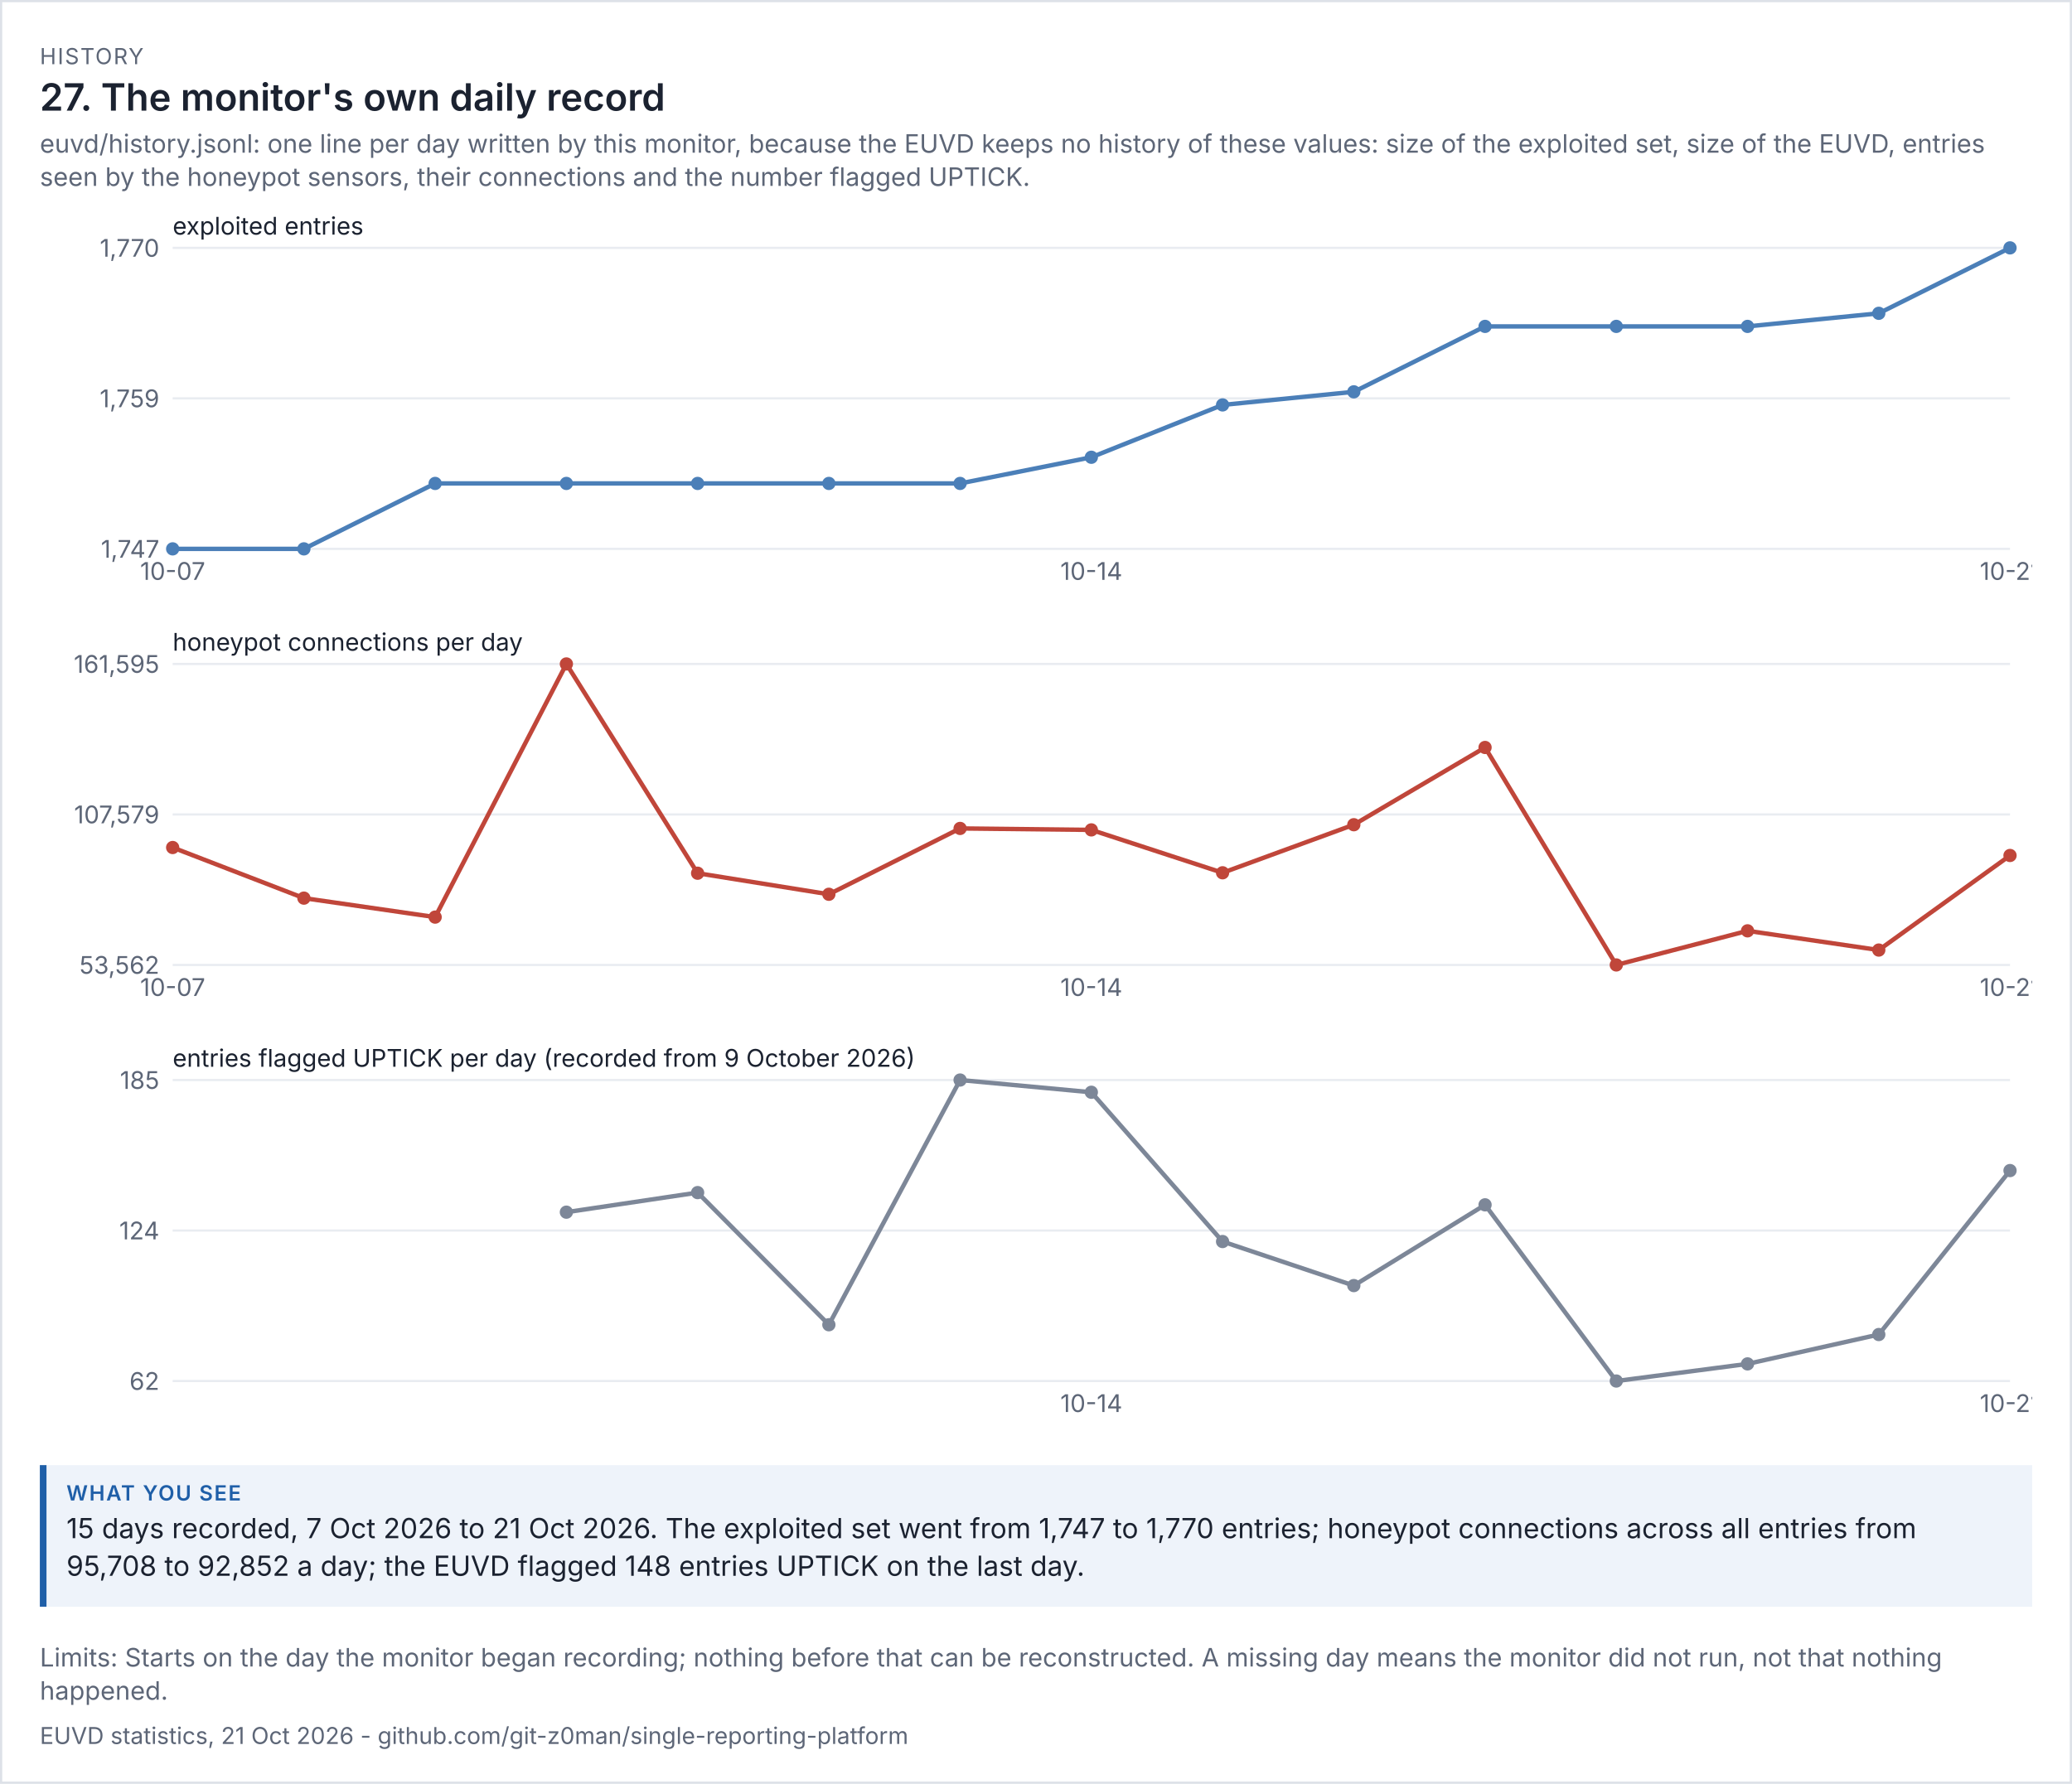
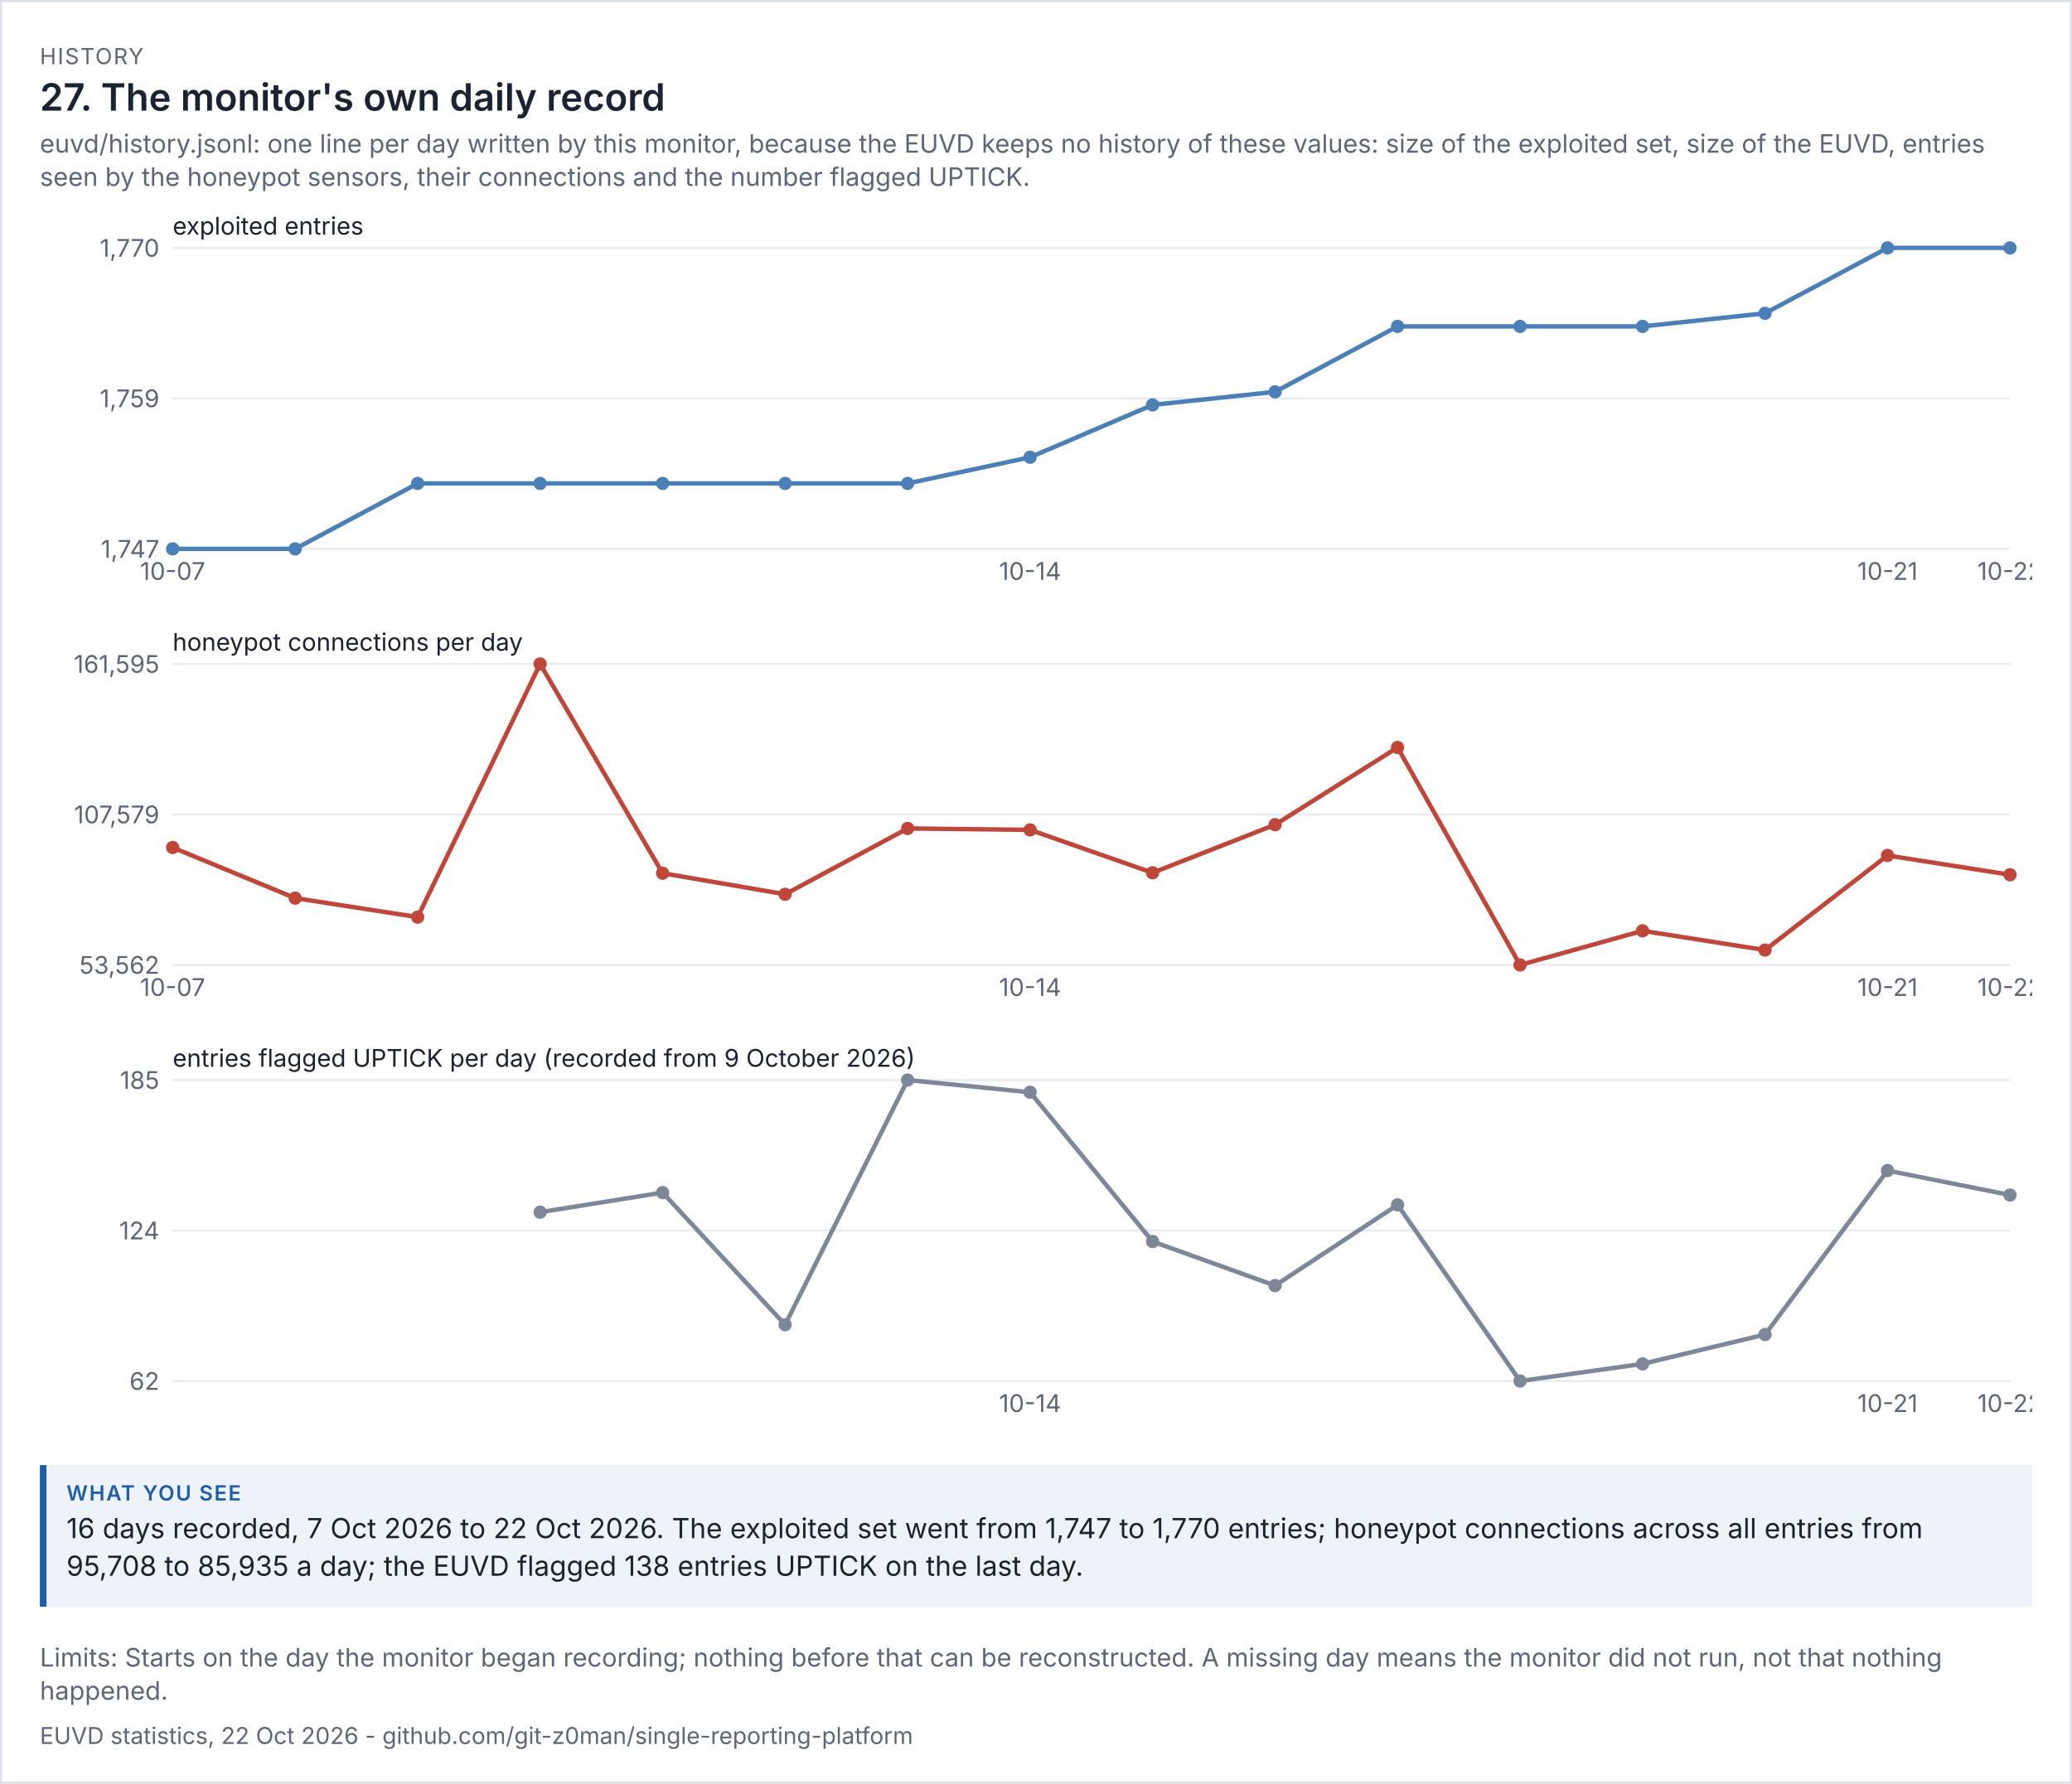
<svg xmlns="http://www.w3.org/2000/svg" viewBox="0 0 936 806" width="936" height="806" font-family="system-ui,-apple-system,'Segoe UI',sans-serif">
  <rect width="100%" height="100%" fill="#ffffff" />
  <rect x="0.5" y="0.5" width="935" height="805" fill="none" stroke="#dde1e8" />
  <text x="18" y="29" font-size="10" letter-spacing="0.6" fill="#5d6677">HISTORY</text>
  <text x="18" y="50" font-size="17" fill="#1b2230" font-weight="600">27. The monitor's own daily record</text>
  <text x="18" y="69" font-size="11.5" fill="#5d6677">euvd/history.jsonl: one line per day written by this monitor, because the EUVD keeps no history of these values: size of the exploited set, size of the EUVD, entries</text>
  <text x="18" y="84" font-size="11.5" fill="#5d6677">seen by the honeypot sensors, their connections and the number flagged UPTICK.</text>
  <g transform="translate(18,94) scale(1)" font-size="11">
    <svg viewBox="0 0 900 180" role="img" width="900" height="180">
      <g>
        <line x1="60" x2="890" y1="154" y2="154" stroke="rgb(233, 236, 241)" />
        <text x="54" y="158" text-anchor="end" fill="rgb(93, 102, 119)">1,747</text>
        <line x1="60" x2="890" y1="86" y2="86" stroke="rgb(233, 236, 241)" />
        <text x="54" y="90" text-anchor="end" fill="rgb(93, 102, 119)">1,759</text>
        <line x1="60" x2="890" y1="18" y2="18" stroke="rgb(233, 236, 241)" />
        <text x="54" y="22" text-anchor="end" fill="rgb(93, 102, 119)">1,770</text>
        <text x="60" y="12" class="t" fill="rgb(27, 34, 48)">exploited entries</text>
-         <polyline points="60,154 119.286,154 178.571,124.435 237.857,124.435 297.143,124.435 356.429,124.435 415.714,124.435 475,112.609 534.286,88.957 593.571,83.043 652.857,53.478 712.143,53.478 771.429,53.478 830.714,47.565 890,18" fill="none" stroke="rgb(75, 127, 184)" stroke-width="2" />
+         <polyline points="60,154 115.333,154 170.667,124.435 226,124.435 281.333,124.435 336.667,124.435 392,124.435 447.333,112.609 502.667,88.957 558,83.043 613.333,53.478 668.667,53.478 724,53.478 779.333,47.565 834.667,18 890,18" fill="none" stroke="rgb(75, 127, 184)" stroke-width="2" />
        <circle cx="60" cy="154" r="3" fill="rgb(75, 127, 184)" />
        <text x="60" y="168" text-anchor="middle" fill="rgb(93, 102, 119)">10-07</text>
-         <circle cx="119.286" cy="154" r="3" fill="rgb(75, 127, 184)" />
-         <circle cx="178.571" cy="124.435" r="3" fill="rgb(75, 127, 184)" />
-         <circle cx="237.857" cy="124.435" r="3" fill="rgb(75, 127, 184)" />
-         <circle cx="297.143" cy="124.435" r="3" fill="rgb(75, 127, 184)" />
-         <circle cx="356.429" cy="124.435" r="3" fill="rgb(75, 127, 184)" />
-         <circle cx="415.714" cy="124.435" r="3" fill="rgb(75, 127, 184)" />
-         <circle cx="475" cy="112.609" r="3" fill="rgb(75, 127, 184)" />
-         <text x="475" y="168" text-anchor="middle" fill="rgb(93, 102, 119)">10-14</text>
-         <circle cx="534.286" cy="88.957" r="3" fill="rgb(75, 127, 184)" />
-         <circle cx="593.571" cy="83.043" r="3" fill="rgb(75, 127, 184)" />
-         <circle cx="652.857" cy="53.478" r="3" fill="rgb(75, 127, 184)" />
-         <circle cx="712.143" cy="53.478" r="3" fill="rgb(75, 127, 184)" />
-         <circle cx="771.429" cy="53.478" r="3" fill="rgb(75, 127, 184)" />
-         <circle cx="830.714" cy="47.565" r="3" fill="rgb(75, 127, 184)" />
+         <circle cx="115.333" cy="154" r="3" fill="rgb(75, 127, 184)" />
+         <circle cx="170.667" cy="124.435" r="3" fill="rgb(75, 127, 184)" />
+         <circle cx="226" cy="124.435" r="3" fill="rgb(75, 127, 184)" />
+         <circle cx="281.333" cy="124.435" r="3" fill="rgb(75, 127, 184)" />
+         <circle cx="336.667" cy="124.435" r="3" fill="rgb(75, 127, 184)" />
+         <circle cx="392" cy="124.435" r="3" fill="rgb(75, 127, 184)" />
+         <circle cx="447.333" cy="112.609" r="3" fill="rgb(75, 127, 184)" />
+         <text x="447.333" y="168" text-anchor="middle" fill="rgb(93, 102, 119)">10-14</text>
+         <circle cx="502.667" cy="88.957" r="3" fill="rgb(75, 127, 184)" />
+         <circle cx="558" cy="83.043" r="3" fill="rgb(75, 127, 184)" />
+         <circle cx="613.333" cy="53.478" r="3" fill="rgb(75, 127, 184)" />
+         <circle cx="668.667" cy="53.478" r="3" fill="rgb(75, 127, 184)" />
+         <circle cx="724" cy="53.478" r="3" fill="rgb(75, 127, 184)" />
+         <circle cx="779.333" cy="47.565" r="3" fill="rgb(75, 127, 184)" />
+         <circle cx="834.667" cy="18" r="3" fill="rgb(75, 127, 184)" />
+         <text x="834.667" y="168" text-anchor="middle" fill="rgb(93, 102, 119)">10-21</text>
        <circle cx="890" cy="18" r="3" fill="rgb(75, 127, 184)" />
-         <text x="890" y="168" text-anchor="middle" fill="rgb(93, 102, 119)">10-21</text>
+         <text x="890" y="168" text-anchor="middle" fill="rgb(93, 102, 119)">10-22</text>
      </g>
    </svg>
  </g>
  <g transform="translate(18,282) scale(1)" font-size="11">
    <svg viewBox="0 0 900 180" role="img" width="900" height="180">
      <g>
        <line x1="60" x2="890" y1="154" y2="154" stroke="rgb(233, 236, 241)" />
        <text x="54" y="158" text-anchor="end" fill="rgb(93, 102, 119)">53,562</text>
        <line x1="60" x2="890" y1="86" y2="86" stroke="rgb(233, 236, 241)" />
        <text x="54" y="90" text-anchor="end" fill="rgb(93, 102, 119)">107,579</text>
        <line x1="60" x2="890" y1="18" y2="18" stroke="rgb(233, 236, 241)" />
        <text x="54" y="22" text-anchor="end" fill="rgb(93, 102, 119)">161,595</text>
        <text x="60" y="12" class="t" fill="rgb(27, 34, 48)">honeypot connections per day</text>
-         <polyline points="60,100.943 119.286,123.811 178.571,132.386 237.857,18 297.143,112.554 356.429,122.07 415.714,92.32 475,92.975 534.286,112.358 593.571,90.64 652.857,55.732 712.143,154 771.429,138.589 830.714,147.273 890,104.539" fill="none" stroke="rgb(192, 70, 58)" stroke-width="2" />
+         <polyline points="60,100.943 115.333,123.811 170.667,132.386 226,18 281.333,112.554 336.667,122.07 392,92.32 447.333,92.975 502.667,112.358 558,90.64 613.333,55.732 668.667,154 724,138.589 779.333,147.273 834.667,104.539 890,113.246" fill="none" stroke="rgb(192, 70, 58)" stroke-width="2" />
        <circle cx="60" cy="100.943" r="3" fill="rgb(192, 70, 58)" />
        <text x="60" y="168" text-anchor="middle" fill="rgb(93, 102, 119)">10-07</text>
-         <circle cx="119.286" cy="123.811" r="3" fill="rgb(192, 70, 58)" />
-         <circle cx="178.571" cy="132.386" r="3" fill="rgb(192, 70, 58)" />
-         <circle cx="237.857" cy="18" r="3" fill="rgb(192, 70, 58)" />
-         <circle cx="297.143" cy="112.554" r="3" fill="rgb(192, 70, 58)" />
-         <circle cx="356.429" cy="122.07" r="3" fill="rgb(192, 70, 58)" />
-         <circle cx="415.714" cy="92.32" r="3" fill="rgb(192, 70, 58)" />
-         <circle cx="475" cy="92.975" r="3" fill="rgb(192, 70, 58)" />
-         <text x="475" y="168" text-anchor="middle" fill="rgb(93, 102, 119)">10-14</text>
-         <circle cx="534.286" cy="112.358" r="3" fill="rgb(192, 70, 58)" />
-         <circle cx="593.571" cy="90.64" r="3" fill="rgb(192, 70, 58)" />
-         <circle cx="652.857" cy="55.732" r="3" fill="rgb(192, 70, 58)" />
-         <circle cx="712.143" cy="154" r="3" fill="rgb(192, 70, 58)" />
-         <circle cx="771.429" cy="138.589" r="3" fill="rgb(192, 70, 58)" />
-         <circle cx="830.714" cy="147.273" r="3" fill="rgb(192, 70, 58)" />
-         <circle cx="890" cy="104.539" r="3" fill="rgb(192, 70, 58)" />
-         <text x="890" y="168" text-anchor="middle" fill="rgb(93, 102, 119)">10-21</text>
+         <circle cx="115.333" cy="123.811" r="3" fill="rgb(192, 70, 58)" />
+         <circle cx="170.667" cy="132.386" r="3" fill="rgb(192, 70, 58)" />
+         <circle cx="226" cy="18" r="3" fill="rgb(192, 70, 58)" />
+         <circle cx="281.333" cy="112.554" r="3" fill="rgb(192, 70, 58)" />
+         <circle cx="336.667" cy="122.07" r="3" fill="rgb(192, 70, 58)" />
+         <circle cx="392" cy="92.32" r="3" fill="rgb(192, 70, 58)" />
+         <circle cx="447.333" cy="92.975" r="3" fill="rgb(192, 70, 58)" />
+         <text x="447.333" y="168" text-anchor="middle" fill="rgb(93, 102, 119)">10-14</text>
+         <circle cx="502.667" cy="112.358" r="3" fill="rgb(192, 70, 58)" />
+         <circle cx="558" cy="90.64" r="3" fill="rgb(192, 70, 58)" />
+         <circle cx="613.333" cy="55.732" r="3" fill="rgb(192, 70, 58)" />
+         <circle cx="668.667" cy="154" r="3" fill="rgb(192, 70, 58)" />
+         <circle cx="724" cy="138.589" r="3" fill="rgb(192, 70, 58)" />
+         <circle cx="779.333" cy="147.273" r="3" fill="rgb(192, 70, 58)" />
+         <circle cx="834.667" cy="104.539" r="3" fill="rgb(192, 70, 58)" />
+         <text x="834.667" y="168" text-anchor="middle" fill="rgb(93, 102, 119)">10-21</text>
+         <circle cx="890" cy="113.246" r="3" fill="rgb(192, 70, 58)" />
+         <text x="890" y="168" text-anchor="middle" fill="rgb(93, 102, 119)">10-22</text>
      </g>
    </svg>
  </g>
  <g transform="translate(18,470) scale(1)" font-size="11">
    <svg viewBox="0 0 900 180" role="img" width="900" height="180">
      <g>
        <line x1="60" x2="890" y1="154" y2="154" stroke="rgb(233, 236, 241)" />
        <text x="54" y="158" text-anchor="end" fill="rgb(93, 102, 119)">62</text>
        <line x1="60" x2="890" y1="86" y2="86" stroke="rgb(233, 236, 241)" />
        <text x="54" y="90" text-anchor="end" fill="rgb(93, 102, 119)">124</text>
        <line x1="60" x2="890" y1="18" y2="18" stroke="rgb(233, 236, 241)" />
        <text x="54" y="22" text-anchor="end" fill="rgb(93, 102, 119)">185</text>
        <text x="60" y="12" class="t" fill="rgb(27, 34, 48)">entries flagged UPTICK per day (recorded from 9 October 2026)</text>
-         <polyline points="237.857,77.707 297.143,68.862 356.429,128.569 415.714,18 475,23.528 534.286,90.976 593.571,110.878 652.857,74.39 712.143,154 771.429,146.26 830.714,132.992 890,58.911" fill="none" stroke="rgb(125, 135, 152)" stroke-width="2" />
-         <circle cx="237.857" cy="77.707" r="3" fill="rgb(125, 135, 152)" />
-         <circle cx="297.143" cy="68.862" r="3" fill="rgb(125, 135, 152)" />
-         <circle cx="356.429" cy="128.569" r="3" fill="rgb(125, 135, 152)" />
-         <circle cx="415.714" cy="18" r="3" fill="rgb(125, 135, 152)" />
-         <circle cx="475" cy="23.528" r="3" fill="rgb(125, 135, 152)" />
-         <text x="475" y="168" text-anchor="middle" fill="rgb(93, 102, 119)">10-14</text>
-         <circle cx="534.286" cy="90.976" r="3" fill="rgb(125, 135, 152)" />
-         <circle cx="593.571" cy="110.878" r="3" fill="rgb(125, 135, 152)" />
-         <circle cx="652.857" cy="74.39" r="3" fill="rgb(125, 135, 152)" />
-         <circle cx="712.143" cy="154" r="3" fill="rgb(125, 135, 152)" />
-         <circle cx="771.429" cy="146.26" r="3" fill="rgb(125, 135, 152)" />
-         <circle cx="830.714" cy="132.992" r="3" fill="rgb(125, 135, 152)" />
-         <circle cx="890" cy="58.911" r="3" fill="rgb(125, 135, 152)" />
-         <text x="890" y="168" text-anchor="middle" fill="rgb(93, 102, 119)">10-21</text>
+         <polyline points="226,77.707 281.333,68.862 336.667,128.569 392,18 447.333,23.528 502.667,90.976 558,110.878 613.333,74.39 668.667,154 724,146.26 779.333,132.992 834.667,58.911 890,69.967" fill="none" stroke="rgb(125, 135, 152)" stroke-width="2" />
+         <circle cx="226" cy="77.707" r="3" fill="rgb(125, 135, 152)" />
+         <circle cx="281.333" cy="68.862" r="3" fill="rgb(125, 135, 152)" />
+         <circle cx="336.667" cy="128.569" r="3" fill="rgb(125, 135, 152)" />
+         <circle cx="392" cy="18" r="3" fill="rgb(125, 135, 152)" />
+         <circle cx="447.333" cy="23.528" r="3" fill="rgb(125, 135, 152)" />
+         <text x="447.333" y="168" text-anchor="middle" fill="rgb(93, 102, 119)">10-14</text>
+         <circle cx="502.667" cy="90.976" r="3" fill="rgb(125, 135, 152)" />
+         <circle cx="558" cy="110.878" r="3" fill="rgb(125, 135, 152)" />
+         <circle cx="613.333" cy="74.39" r="3" fill="rgb(125, 135, 152)" />
+         <circle cx="668.667" cy="154" r="3" fill="rgb(125, 135, 152)" />
+         <circle cx="724" cy="146.26" r="3" fill="rgb(125, 135, 152)" />
+         <circle cx="779.333" cy="132.992" r="3" fill="rgb(125, 135, 152)" />
+         <circle cx="834.667" cy="58.911" r="3" fill="rgb(125, 135, 152)" />
+         <text x="834.667" y="168" text-anchor="middle" fill="rgb(93, 102, 119)">10-21</text>
+         <circle cx="890" cy="69.967" r="3" fill="rgb(125, 135, 152)" />
+         <text x="890" y="168" text-anchor="middle" fill="rgb(93, 102, 119)">10-22</text>
      </g>
    </svg>
  </g>
  <rect x="18" y="662" width="900" height="64" fill="#eef3fa" />
  <rect x="18" y="662" width="3" height="64" fill="#1f5fa8" />
  <text x="30" y="678" font-size="9.5" letter-spacing="0.6" font-weight="600" fill="#1f5fa8">WHAT YOU SEE</text>
-   <text x="30" y="695" font-size="12.5" fill="#1b2230">15 days recorded, 7 Oct 2026 to 21 Oct 2026. The exploited set went from 1,747 to 1,770 entries; honeypot connections across all entries from</text>
-   <text x="30" y="712" font-size="12.5" fill="#1b2230">95,708 to 92,852 a day; the EUVD flagged 148 entries UPTICK on the last day.</text>
+   <text x="30" y="695" font-size="12.5" fill="#1b2230">16 days recorded, 7 Oct 2026 to 22 Oct 2026. The exploited set went from 1,747 to 1,770 entries; honeypot connections across all entries from</text>
+   <text x="30" y="712" font-size="12.5" fill="#1b2230">95,708 to 85,935 a day; the EUVD flagged 138 entries UPTICK on the last day.</text>
  <text x="18" y="753" font-size="11.5" fill="#5d6677">Limits: Starts on the day the monitor began recording; nothing before that can be reconstructed. A missing day means the monitor did not run, not that nothing</text>
  <text x="18" y="768" font-size="11.5" fill="#5d6677">happened.</text>
-   <text x="18" y="788" font-size="10.5" fill="#5d6677">EUVD statistics, 21 Oct 2026 - github.com/git-z0man/single-reporting-platform</text>
+   <text x="18" y="788" font-size="10.5" fill="#5d6677">EUVD statistics, 22 Oct 2026 - github.com/git-z0man/single-reporting-platform</text>
</svg>
